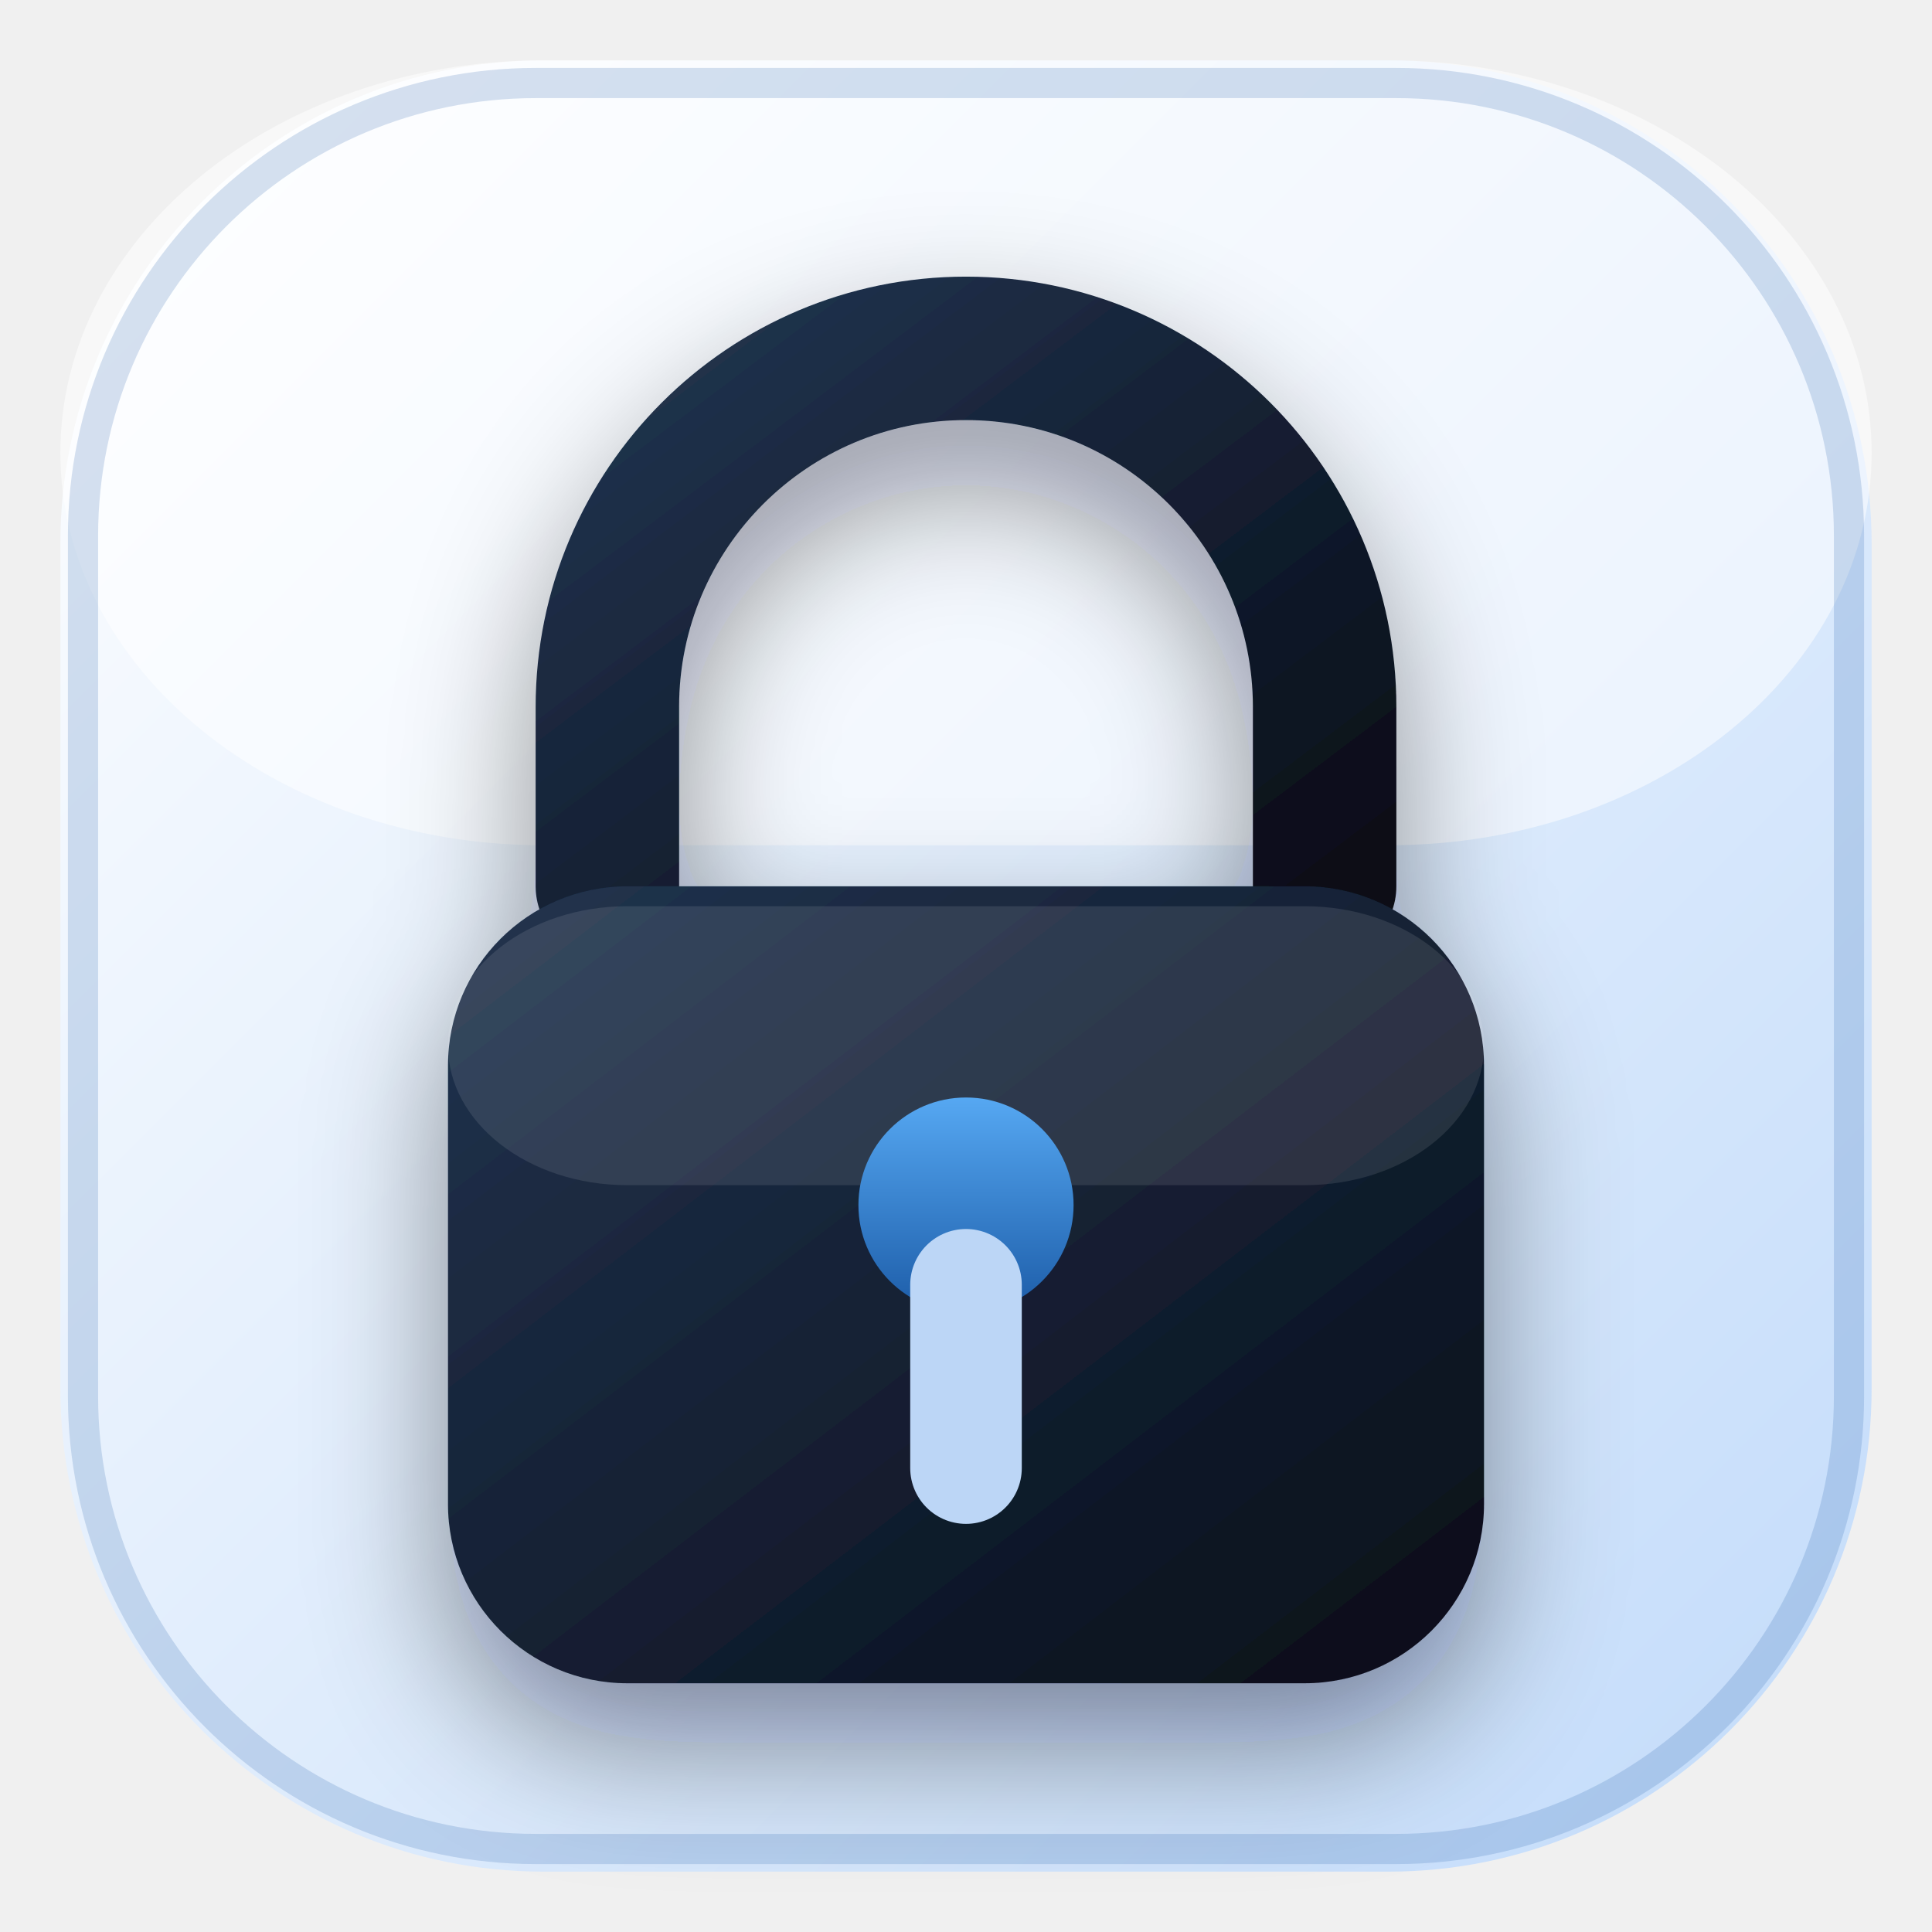
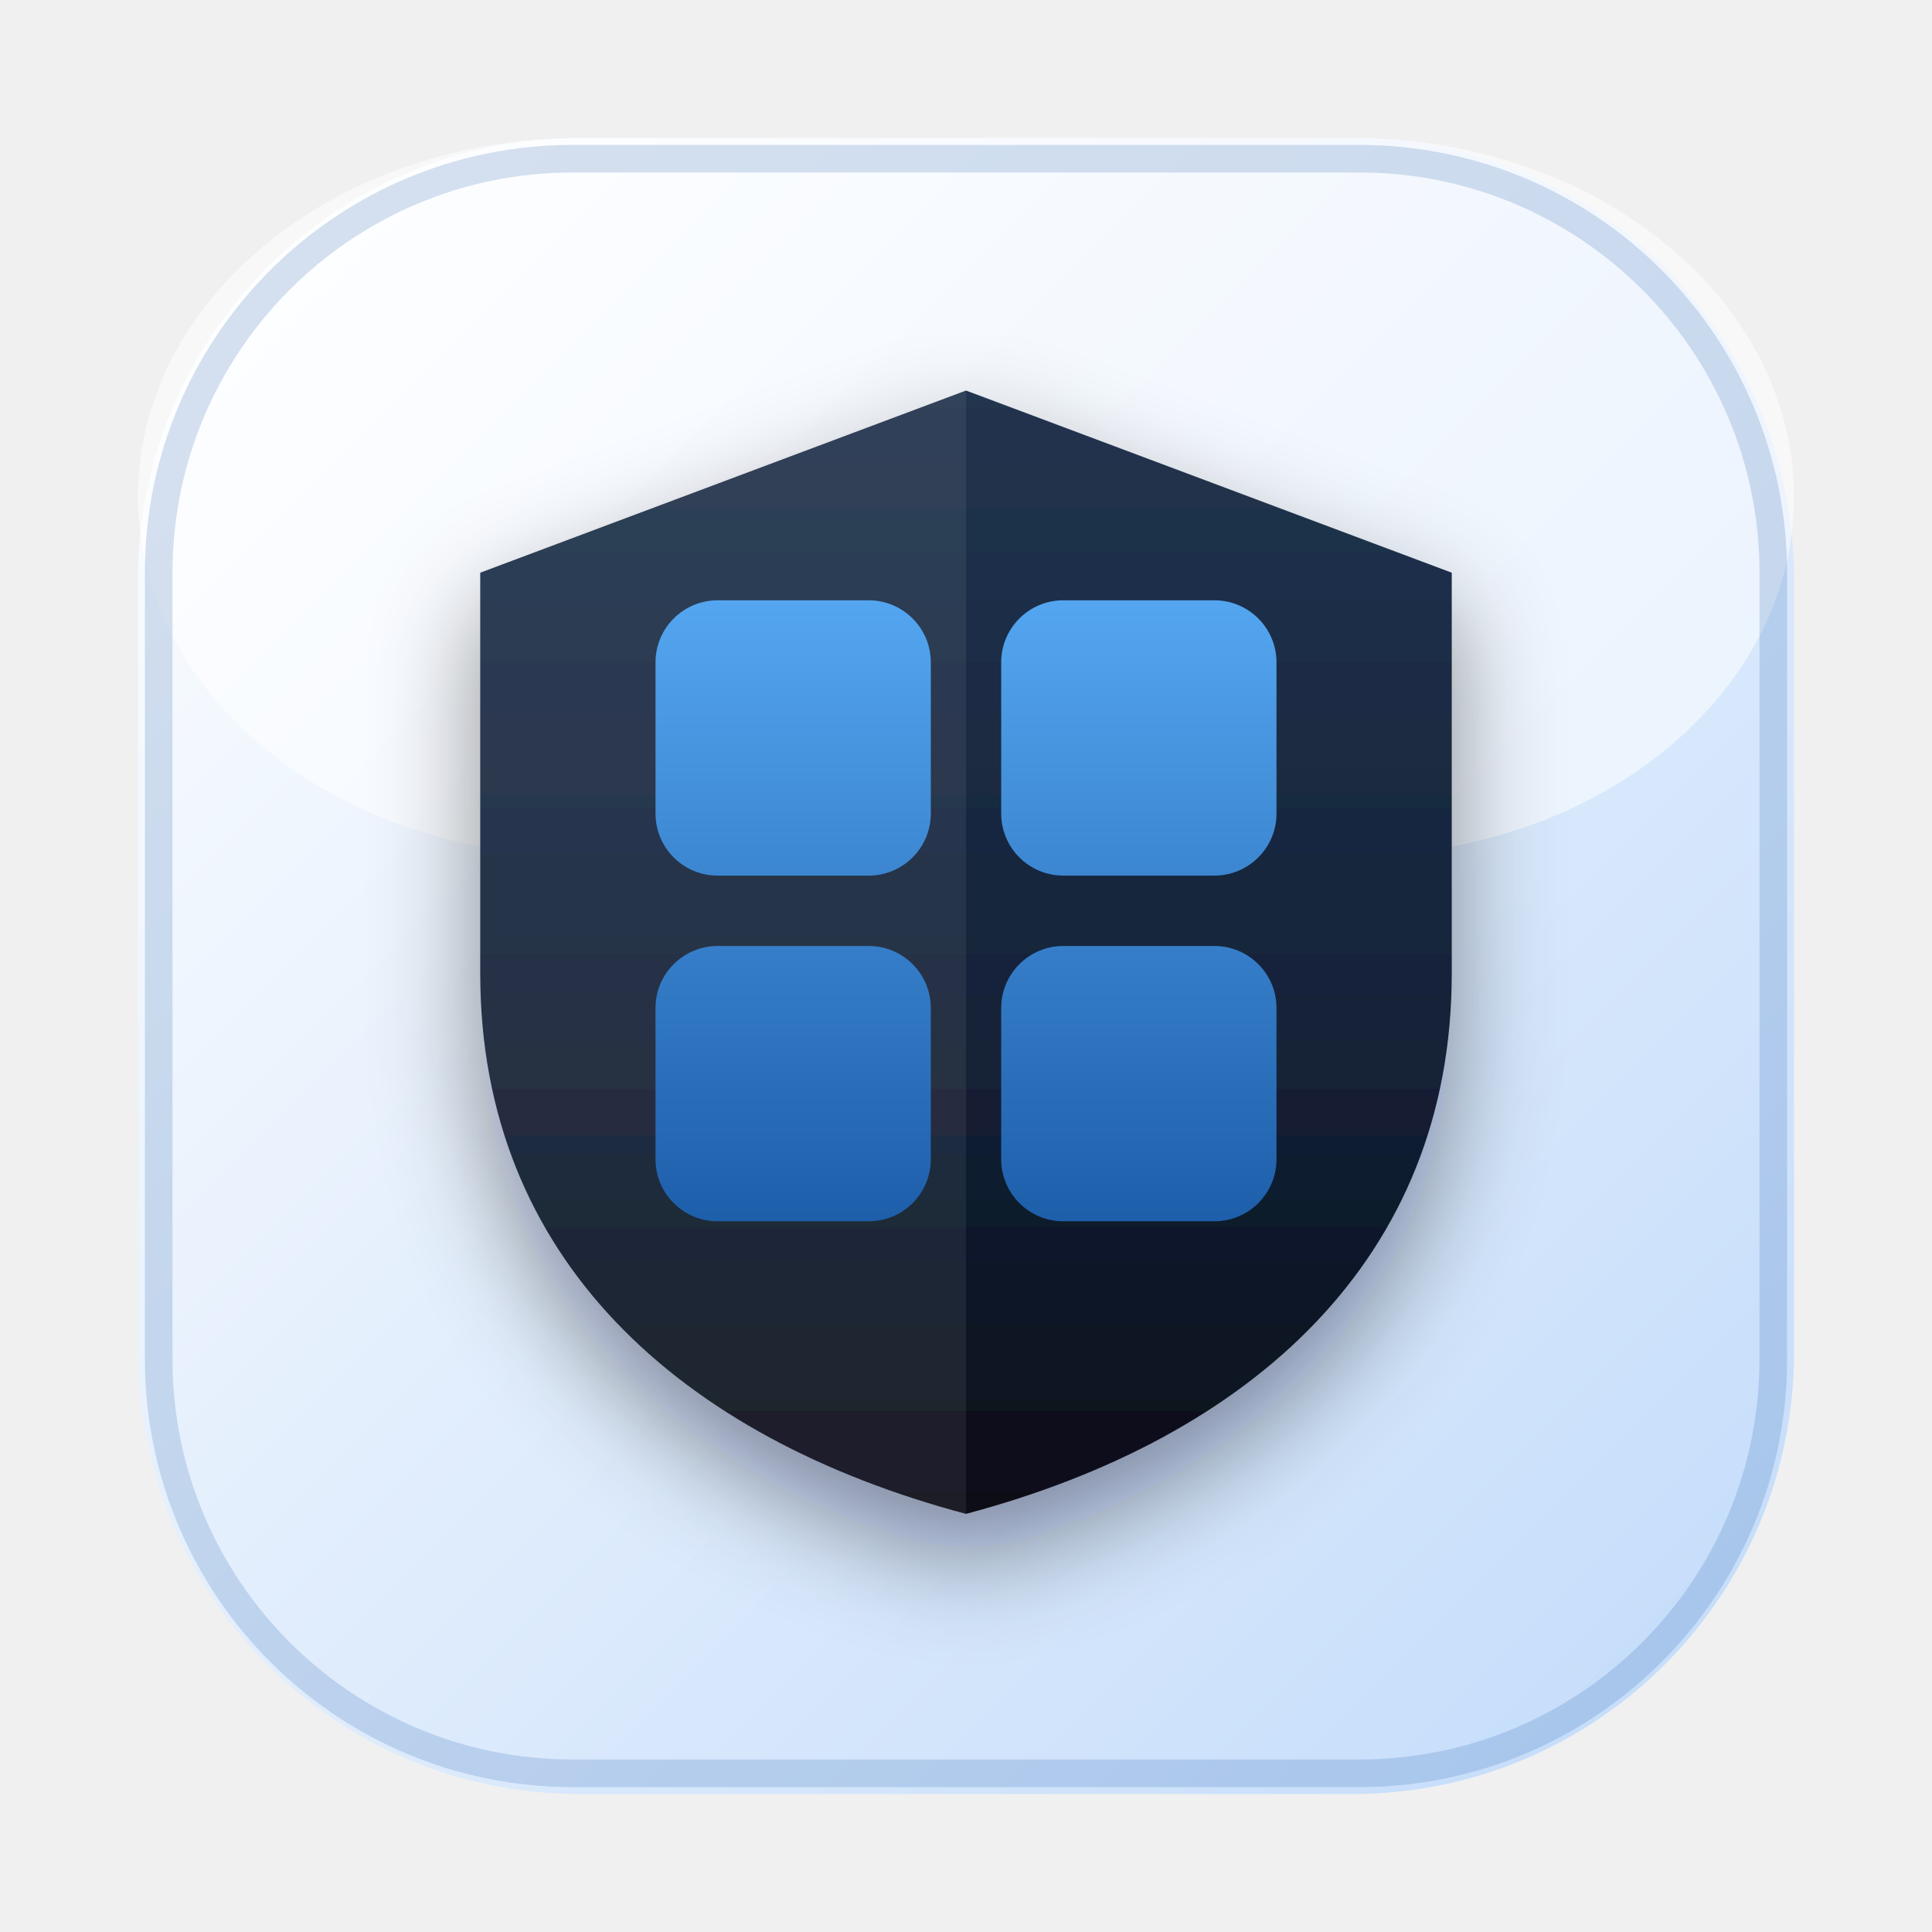
- <svg xmlns="http://www.w3.org/2000/svg" viewBox="0 0 64 64" role="img" aria-label="Vault extension dark-background icon">
+ <svg xmlns="http://www.w3.org/2000/svg" viewBox="-3 -3 70 70" role="img" aria-label="windows: Rounded">
  <defs>
-     <linearGradient id="outer" x1="0" y1="0" x2="1" y2="1">
+     <linearGradient id="tile" x1="0" y1="0" x2="1" y2="1">
      <stop offset="0" stop-color="#ffffff" />
      <stop offset="1" stop-color="#c2dbfa" />
    </linearGradient>
-     <linearGradient id="inner" x1="0" y1="0" x2="1" y2="1">
+     <linearGradient id="white" x1="0" y1="0" x2="0" y2="1">
      <stop offset="0" stop-color="#22344f" />
+       <stop offset=".55" stop-color="#152339" />
      <stop offset="1" stop-color="#070d18" />
    </linearGradient>
    <linearGradient id="blue" x1="0" y1="0" x2="0" y2="1">
      <stop offset="0" stop-color="#56a8f2" />
      <stop offset="1" stop-color="#1c5ca8" />
    </linearGradient>
    <filter id="shadow" x="-45%" y="-45%" width="190%" height="190%">
      <feDropShadow dx="0" dy="1.5" stdDeviation="1.7" flood-color="#03101f" flood-opacity=".42" />
    </filter>
+     <linearGradient id="symbol-blue" gradientUnits="userSpaceOnUse" x1="0" y1="0" x2="0" y2="32">
+       <stop offset="0" stop-color="#56a8f2" />
+       <stop offset="1" stop-color="#1c5ca8" />
+     </linearGradient>
  </defs>
-   <rect x="2" y="2" width="60" height="60" rx="16" fill="url(#outer)" />
+   <rect x="2" y="2" width="60" height="60" rx="16" fill="url(#tile)" />
  <rect x="2" y="2" width="60" height="26" rx="16" fill="#fff" opacity=".52" />
  <rect x="2.75" y="2.75" width="58.5" height="58.5" rx="15" fill="none" stroke="#1c5ca8" stroke-opacity=".18" />
-   <g transform="translate(32 32) scale(1.32) translate(-32 -32)">
+   <g id="vault-shield" transform="translate(32 31.5) scale(1.1) translate(-32 -31.5)">
    <g filter="url(#shadow)">
-       <path d="M23 30v-4.5a9 9 0 0 1 18 0V30" fill="none" stroke="url(#inner)" stroke-width="3.6" stroke-linecap="round" />
-       <rect x="19" y="30" width="26" height="20" rx="4.5" fill="url(#inner)" />
+       <path d="M32 13 16 19v13.2c0 9.4 6.6 15.3 16 17.8 9.4-2.5 16-8.4 16-17.8V19L32 13Z" fill="url(#white)" />
    </g>
-     <rect x="19" y="30.5" width="26" height="7" rx="4.5" fill="#fff" opacity=".1" />
-     <circle cx="32" cy="38" r="2.7" fill="url(#blue)" />
-     <path d="M32 40v4.6" stroke="#bcd6f6" stroke-width="2.8" stroke-linecap="round" />
+     <path d="M32 13 16 19v13.2c0 9.4 6.6 15.3 16 17.8V13Z" fill="#fff" opacity=".07" />
+   </g>
+   <g id="platform-symbol" transform="translate(20 18) scale(0.75)">
+     <g fill="url(#symbol-blue)">
+       <rect x="1" y="1" width="13.3" height="13.3" rx="3.0" />
+       <rect x="1" y="17.7" width="13.3" height="13.3" rx="3.0" />
+       <rect x="17.7" y="1" width="13.3" height="13.3" rx="3.0" />
+       <rect x="17.7" y="17.7" width="13.3" height="13.3" rx="3.0" />
+     </g>
  </g>
</svg>
